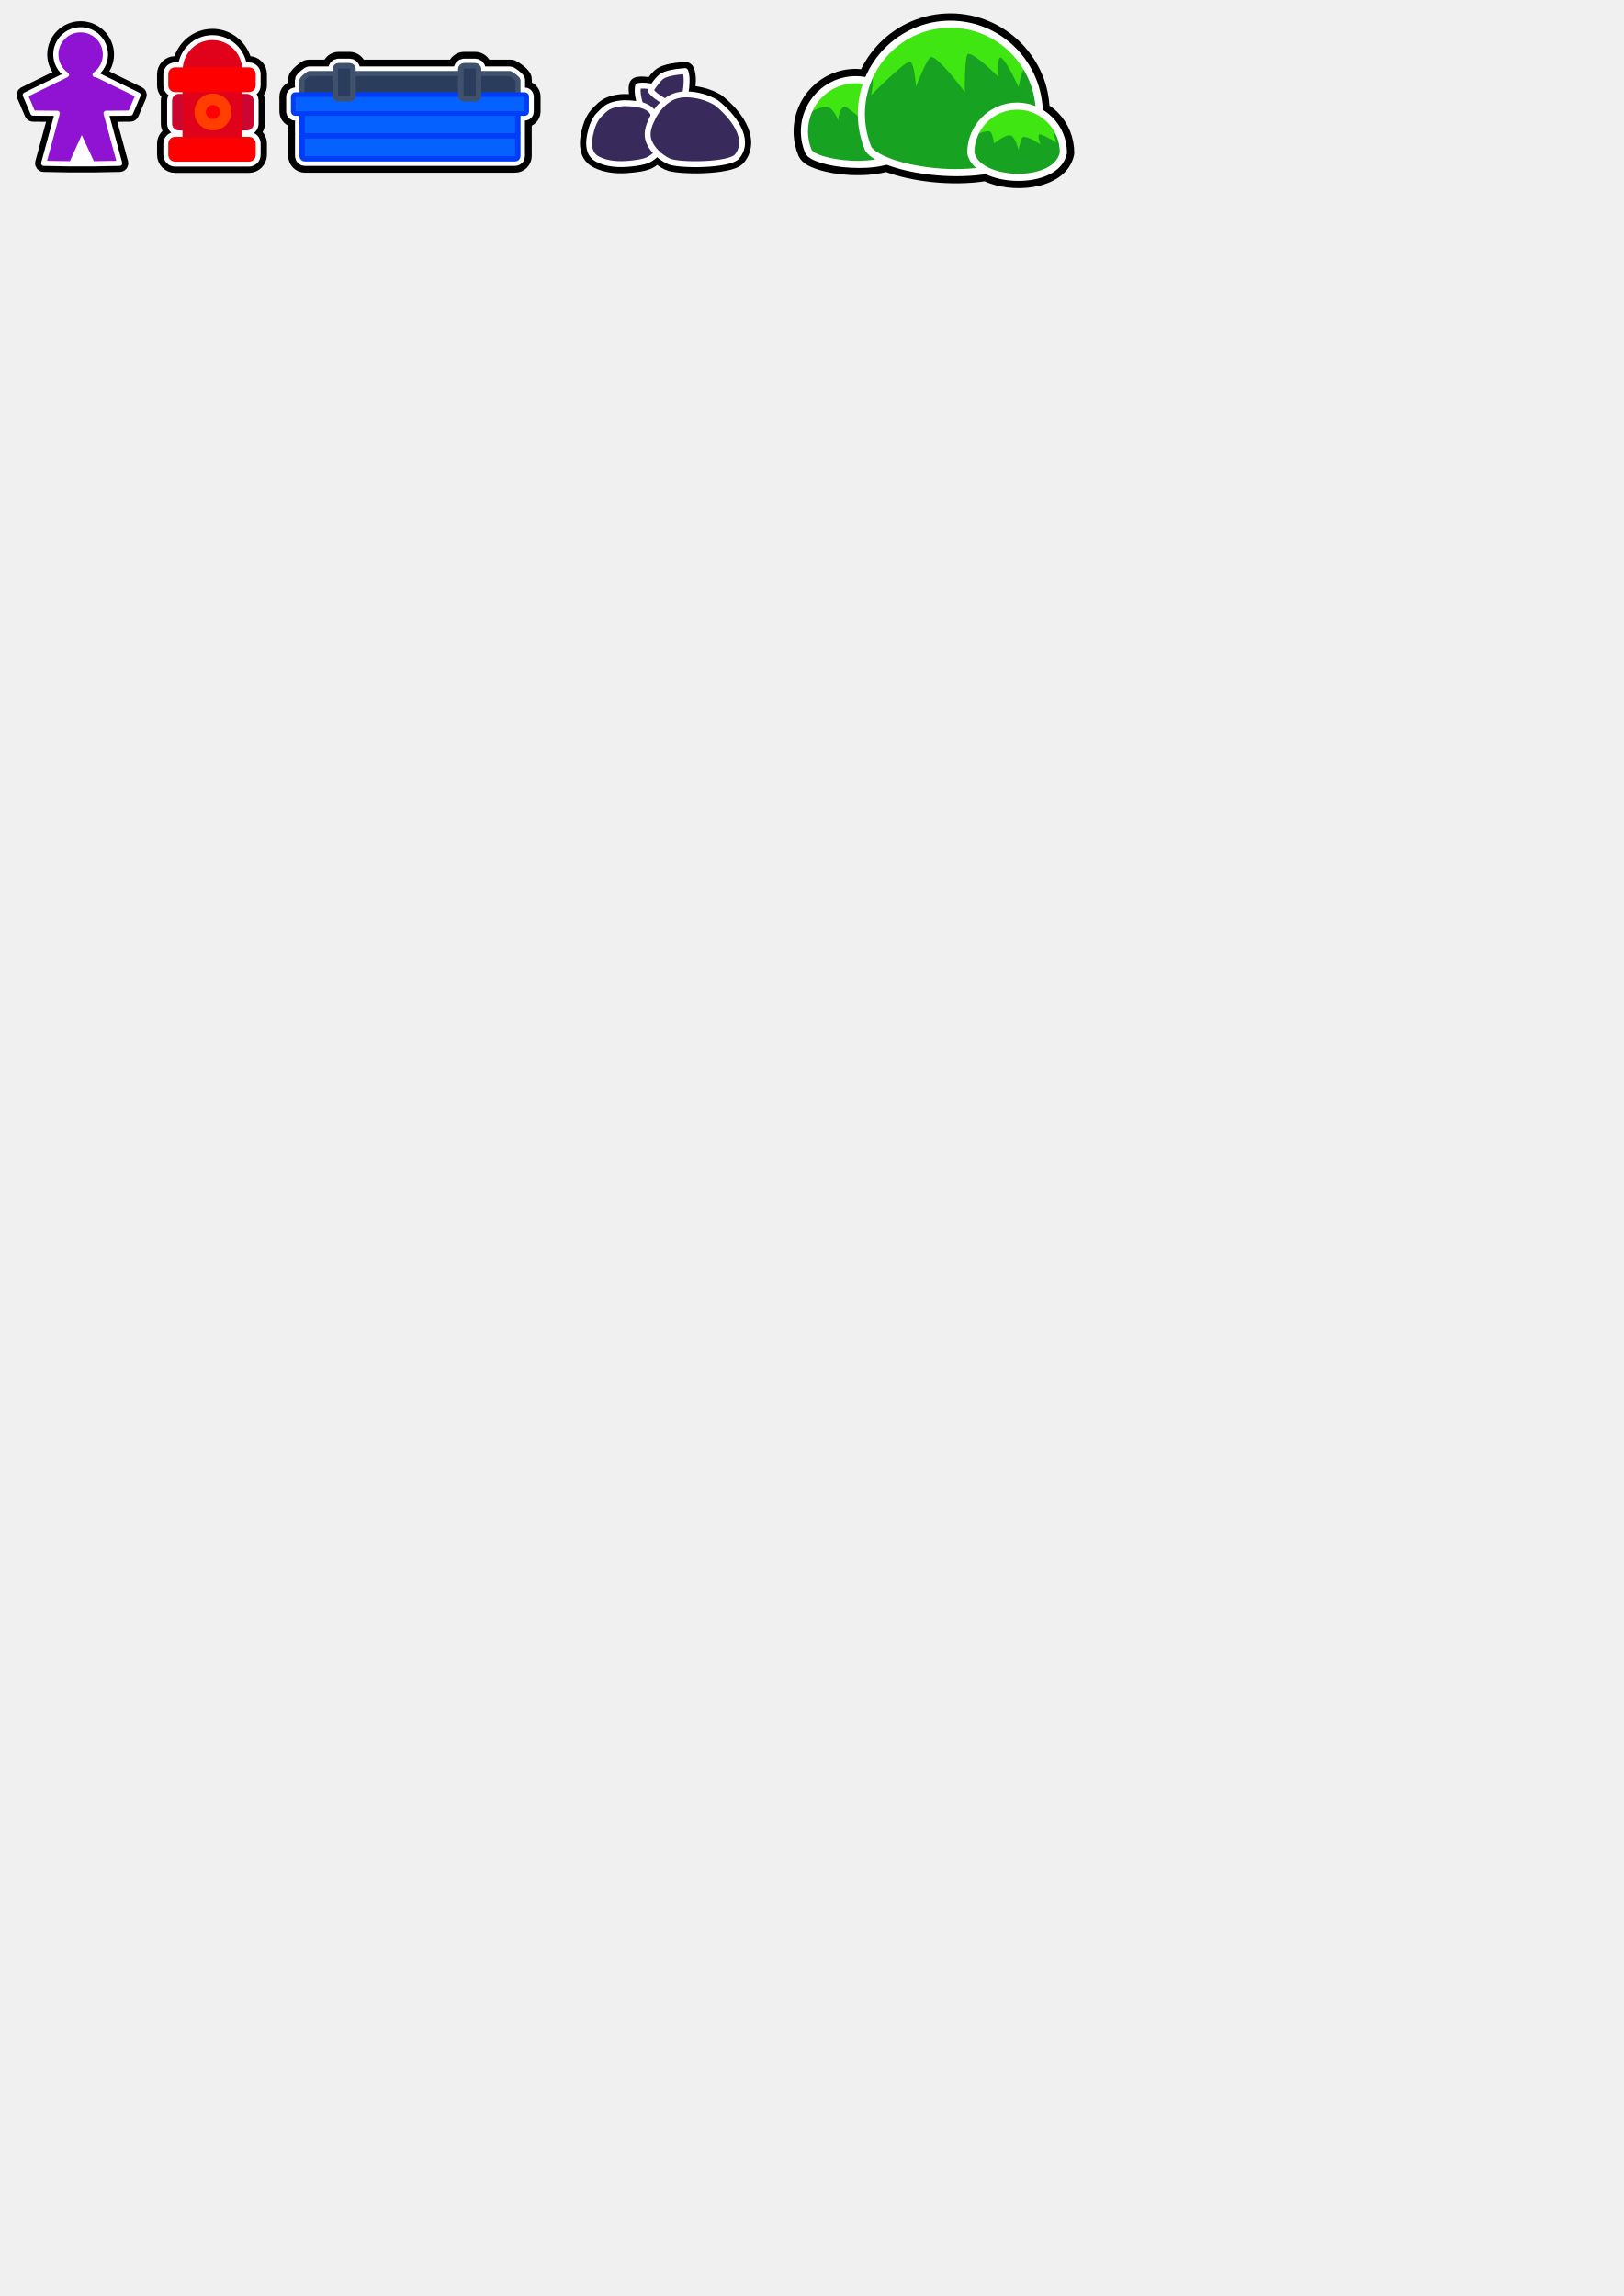
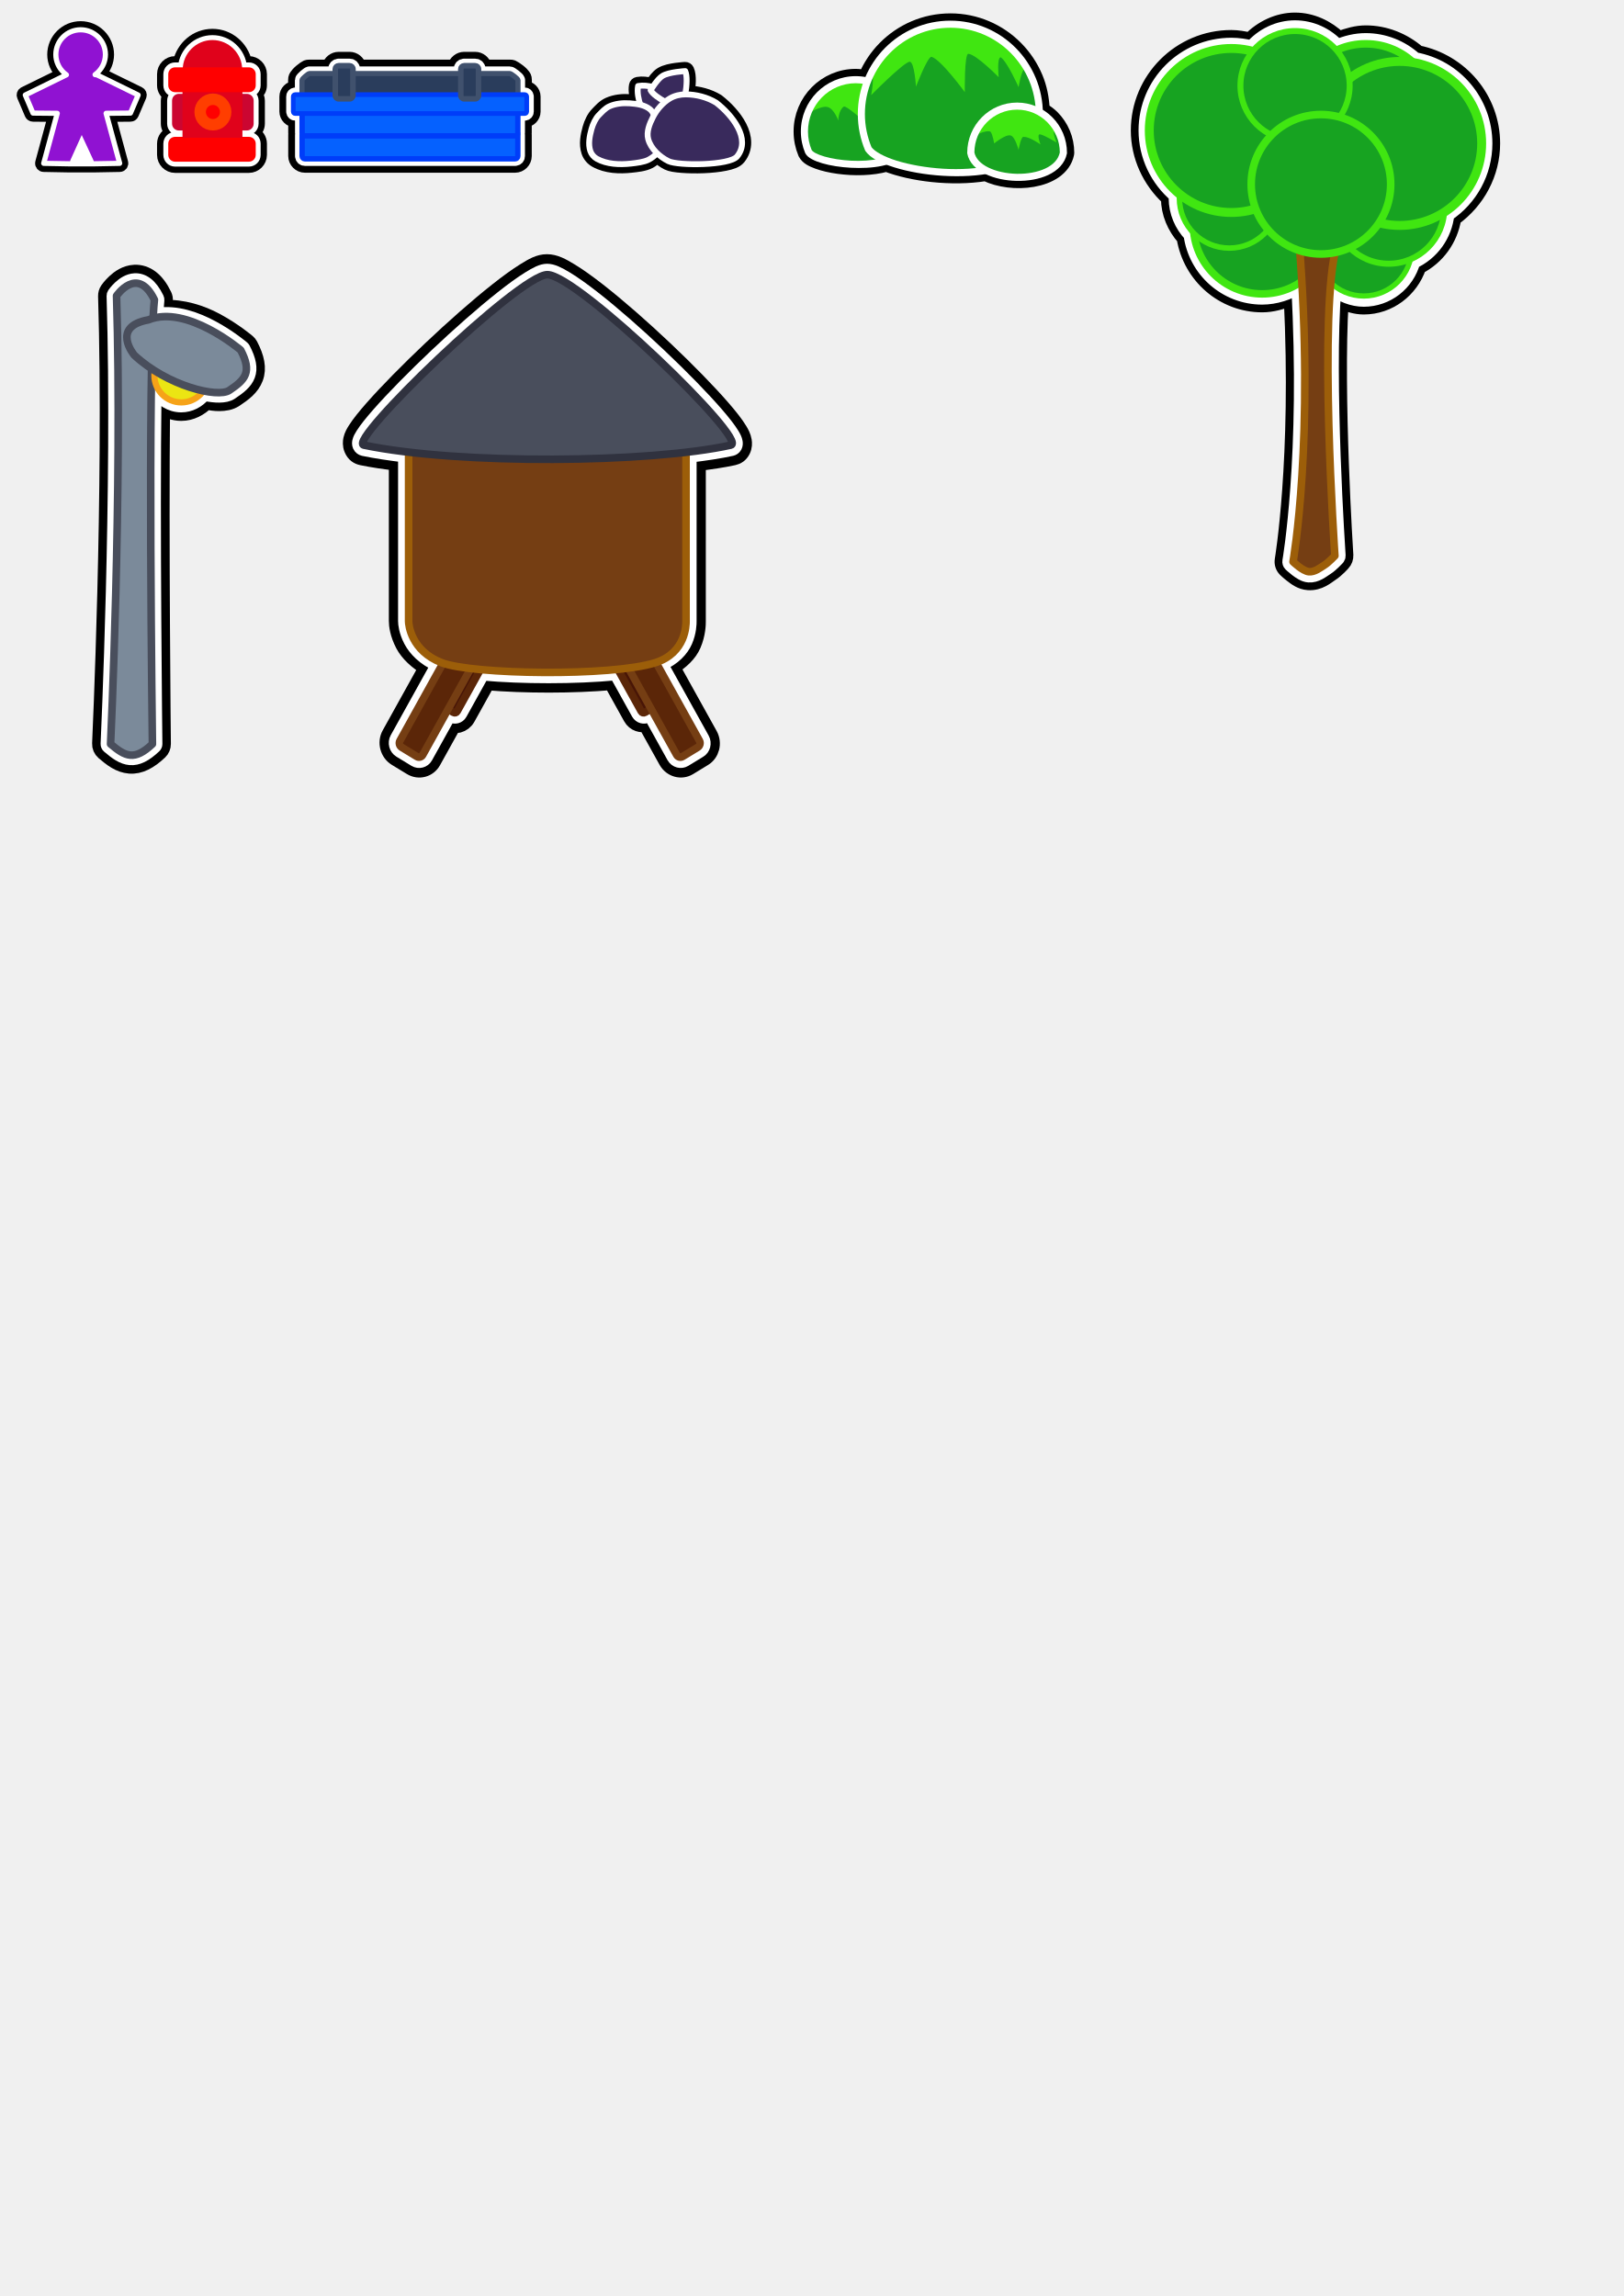
<svg xmlns="http://www.w3.org/2000/svg" width="210mm" height="297mm" viewBox="0 0 210 297" version="1.1" id="svg1">
  <defs id="defs1" />
  <g id="layer1">
    <g id="g21" transform="matrix(0.3706507,0,0,0.3706507,0.1976828,0.8452461)">
      <path id="path5" style="fill:#9012d2;stroke:#000000;stroke-width:4.2;stroke-linecap:round;stroke-linejoin:round;stroke-dasharray:none;stroke-opacity:1" d="m 27.606,7.207 c -5.267,8.48e-5 -9.557,4.29 -9.557,9.557 -1e-6,6.89e-4 -1e-6,0.001 0,0.002 0.007,2.623 1.137,5.063 3.006,6.846 l -13.166,6.457 c -0.43,0.211 -0.62,0.722 -0.432,1.162 l 2.686,6.309 c 0.141,0.329 0.462,0.543 0.82,0.547 l 7.311,0.07 -4.428,16.334 c -0.153,0.566 0.267,1.126 0.854,1.137 l 8.717,0.164 c 0.36,0.007 8.736,0.005 9.096,-0.002 l 8.734,-0.162 c 0.586,-0.012 1.005,-0.571 0.852,-1.137 L 37.664,38.156 44.988,38.086 c 0.358,-0.004 0.679,-0.218 0.82,-0.547 l 2.691,-6.307 c 0.188,-0.441 -0.002,-0.953 -0.434,-1.164 L 34.403,23.379 c 1.721,-1.763 2.75,-4.108 2.757,-6.614 v -5.17e-4 -5.17e-4 -5.16e-4 C 37.16,11.497 32.873,7.207 27.606,7.207 Z" />
      <path style="fill:#9012d2;stroke-linecap:round;stroke-linejoin:round" d="m 27.605,8.108 c -4.78,7.69e-5 -8.655,3.875 -8.655,8.655 0.007,2.818 1.386,5.456 3.695,7.071 l -14.359,7.043 2.686,6.308 8.478,0.081 -4.733,17.46 8.717,0.163 4.527,-9.962 4.535,9.962 8.733,-0.163 -4.742,-17.459 8.493,-0.081 2.691,-6.308 -14.466,-7.081 -0.557,-0.025 c 2.259,-1.62 3.603,-4.228 3.611,-7.008 2.09e-4,-4.78 -3.875,-8.655 -8.655,-8.655 z" id="path6" />
      <path style="fill:#ffffff;stroke-linecap:round;stroke-linejoin:round" d="m 27.605,7.207 c -5.267,8.48e-5 -9.557,4.289 -9.557,9.557 -1e-6,6.67e-4 -1e-6,0.001 0,0.002 0.007,2.623 1.138,5.063 3.006,6.846 L 7.889,30.068 c -0.43,0.211 -0.619,0.722 -0.432,1.162 l 2.686,6.309 c 0.141,0.329 0.463,0.543 0.82,0.547 l 7.311,0.07 -4.428,16.334 c -0.153,0.566 0.267,1.126 0.854,1.137 l 8.717,0.164 c 0.36,0.007 8.736,0.005 9.096,-0.002 l 8.734,-0.162 c 0.586,-0.012 1.004,-0.571 0.852,-1.137 l -4.434,-16.334 7.324,-0.07 c 0.358,-0.003 0.68,-0.218 0.82,-0.547 L 48.5,31.232 c 0.188,-0.442 -0.002,-0.953 -0.434,-1.164 L 34.402,23.379 c 1.721,-1.763 2.751,-4.107 2.758,-6.613 10e-7,-6.67e-4 10e-7,-0.001 0,-0.002 2.31e-4,-5.267 -4.287,-9.557 -9.555,-9.557 z m 0,1.803 c 4.292,7.04e-5 7.751,3.46 7.752,7.752 -0.008,2.491 -1.21,4.826 -3.234,6.277 -0.694,0.499 -0.369,1.593 0.484,1.633 l 0.369,0.018 13.529,6.621 -2.125,4.979 -7.902,0.076 c -0.59,0.006 -1.015,0.567 -0.861,1.137 l 4.439,16.344 -7.829,0.131 -4.241,-9.133 -4.127,9.133 L 15.889,53.846 20.318,37.502 c 0.154,-0.569 -0.271,-1.131 -0.861,-1.137 L 11.57,36.289 9.449,31.311 23.043,24.645 c 0.617,-0.302 0.682,-1.156 0.119,-1.549 -2.069,-1.447 -3.303,-3.807 -3.311,-6.332 v -0.002 c 8.87e-4,-4.292 3.462,-7.752 7.754,-7.752 z" id="path7" />
    </g>
    <g id="g22" transform="matrix(0.3256906,0,0,0.3256906,1.455601,1.846316)">
      <path id="path29" style="fill:#ffffff;stroke:#000000;stroke-width:5;stroke-linecap:round;stroke-linejoin:round;stroke-dasharray:none;stroke-opacity:1" d="m 79.898,8.287 c -6.531,0 -11.833,4.702 -13.213,10.842 h -1.637 c -2.545,-8.12e-4 -4.649,2.103 -4.65,4.648 v 4.465 c 7.21e-4,1.615 0.898,2.984 2.168,3.818 -0.385,0.675 -0.664,1.413 -0.664,2.237 a 1.95,1.95 0 0 0 0,0.002 v 9.159 c 3.69e-4,1.448 0.722,2.7 1.779,3.556 -1.877,0.599 -3.282,2.308 -3.283,4.369 v 4.465 c 0.001,2.545 2.105,4.649 4.65,4.648 h 29.336 a 1.95,1.95 0 0 0 0.002,0 c 2.544,-0.001 4.645,-2.105 4.646,-4.648 V 51.383 c -8.4e-4,-1.883 -1.159,-3.514 -2.789,-4.24 1.16,-0.85 1.97,-2.155 1.97,-3.686 v -9.159 a 1.95,1.95 0 0 0 0,-5.17e-4 1.95,1.95 0 0 0 0,-5.17e-4 1.95,1.95 0 0 0 0,-5.17e-4 c -4.29e-4,-0.96 -0.37,-1.807 -0.881,-2.553 1.014,-0.856 1.698,-2.088 1.699,-3.502 V 23.777 c -0.001,-2.544 -2.103,-4.647 -4.646,-4.648 a 1.95,1.95 0 0 0 -0.002,0 H 93.111 C 91.731,12.989 86.429,8.287 79.898,8.287 Z" />
      <path id="path28" style="fill:#ffffff;fill-opacity:1;stroke:#ffffff;stroke-width:3.9;stroke-linecap:round;stroke-linejoin:round;stroke-dasharray:none;stroke-opacity:1" d="m 79.898,10.237 c -6.17,0 -11.27,4.795 -11.767,10.842 h -3.082 a 2.7,2.7 0 0 0 -2.701,2.699 v 4.465 a 2.7,2.7 0 0 0 2.701,2.699 h 2.947 v 0.658 h -1.445 a 2.7,2.7 0 0 0 -2.7,2.699 v 9.158 a 2.7,2.7 0 0 0 2.7,2.7 h 1.445 v 2.527 h -2.947 a 2.7,2.7 0 0 0 -2.701,2.699 v 4.465 a 2.7,2.7 0 0 0 2.701,2.699 h 29.336 a 2.7,2.7 0 0 0 2.699,-2.699 V 51.383 a 2.7,2.7 0 0 0 -2.699,-2.699 h -2.584 v -2.527 h 1.764 a 2.7,2.7 0 0 0 2.7,-2.7 v -9.158 a 2.7,2.7 0 0 0 -2.7,-2.699 h -1.764 v -0.658 h 2.584 a 2.7,2.7 0 0 0 2.699,-2.699 V 23.777 A 2.7,2.7 0 0 0 94.385,21.078 H 91.666 C 91.169,15.031 86.068,10.237 79.898,10.237 Z" />
      <path id="path22" style="fill:#e0021b;stroke-linecap:round;stroke-linejoin:round" d="m 79.898,10.237 c -6.496,0 -11.811,5.314 -11.811,11.81 0,6.496 5.315,11.811 11.811,11.811 6.496,0 11.811,-5.315 11.811,-11.811 0,-6.496 -5.315,-11.81 -11.811,-11.81 z" />
      <path style="fill:#cb0631;stroke-linecap:round;stroke-linejoin:round" d="m 66.551,31.6 a 2.7,2.7 0 0 0 -2.699,2.699 v 9.158 a 2.7,2.7 0 0 0 2.699,2.699 h 2.416 a 2.7,2.7 0 0 0 2.699,-2.699 v -9.158 a 2.7,2.7 0 0 0 -2.699,-2.699 z" id="path23" />
      <path style="fill:#cb0631;stroke-linecap:round;stroke-linejoin:round" d="m 91.148,31.6 a 2.7,2.7 0 0 0 -2.699,2.699 v 9.158 a 2.7,2.7 0 0 0 2.699,2.699 h 2.416 a 2.7,2.7 0 0 0 2.699,-2.699 v -9.158 a 2.7,2.7 0 0 0 -2.699,-2.699 z" id="path24" />
      <path id="path25" style="fill:#ff0000;stroke-linecap:round;stroke-linejoin:round" d="m 65.049,48.684 a 2.7,2.7 0 0 0 -2.701,2.699 v 4.465 a 2.7,2.7 0 0 0 2.701,2.699 h 29.336 a 2.7,2.7 0 0 0 2.699,-2.699 V 51.383 a 2.7,2.7 0 0 0 -2.699,-2.699 z" />
      <path id="path26" style="fill:#e0021b;stroke-linecap:square" d="M 67.996,30.785 V 49.021 H 91.801 V 30.785 Z" />
      <path id="path27" style="fill:#ff0000;stroke-linecap:round;stroke-linejoin:round" d="m 65.049,21.078 a 2.7,2.7 0 0 0 -2.701,2.699 v 4.465 a 2.7,2.7 0 0 0 2.701,2.699 h 29.336 a 2.7,2.7 0 0 0 2.699,-2.699 V 23.777 a 2.7,2.7 0 0 0 -2.699,-2.699 z" />
      <circle style="fill:#ff0000;fill-opacity:1;stroke:#ff3e00;stroke-width:4.553;stroke-linecap:round;stroke-linejoin:round;stroke-dasharray:none;stroke-opacity:1" id="circle27" cx="80.081" cy="38.81" r="5.07" />
    </g>
    <g id="g12" transform="matrix(0.3256906,0,0,0.3256906,-0.3247072,0.8968177)">
      <path id="path13" style="fill:#2a3d5c;stroke:#000000;stroke-width:5.4;stroke-linecap:round;stroke-linejoin:round;stroke-dasharray:none;stroke-opacity:1" d="m 135.481,20.533 c -1.882,0 -3.45,1.346 -3.943,3.094 h -7.664 c -1.196,0 -1.3,0.278 -1.563,0.416 -0.263,0.138 -0.464,0.27 -0.672,0.412 -0.415,0.284 -0.827,0.608 -1.238,0.961 -0.411,0.353 -0.805,0.718 -1.178,1.135 -0.186,0.208 -0.367,0.423 -0.566,0.734 -0.199,0.312 -0.553,0.638 -0.553,1.787 v 2.969 c -1.88,0.074 -3.459,1.665 -3.459,3.558 v 5.967 c 0,1.911 1.605,3.525 3.508,3.57 v 4.971 c 0,0.132 0.037,0.2 0.049,0.318 -0.012,0.119 -0.049,0.188 -0.049,0.32 v 8.488 c 0,2.117 1.792,3.912 3.91,3.912 h 83.486 c 2.117,0 3.91,-1.794 3.91,-3.912 v -8.488 c 0,-0.133 -0.037,-0.201 -0.049,-0.32 0.012,-0.119 0.049,-0.186 0.049,-0.318 V 45.137 c 1.903,-0.046 3.508,-1.659 3.508,-3.57 v -5.967 c 0,-1.894 -1.579,-3.485 -3.459,-3.558 v -2.969 c 0,-1.265 -0.418,-1.584 -0.639,-1.897 -0.221,-0.312 -0.417,-0.522 -0.619,-0.727 -0.405,-0.41 -0.833,-0.771 -1.277,-1.117 -0.444,-0.347 -0.887,-0.663 -1.319,-0.935 -0.216,-0.136 -0.424,-0.262 -0.682,-0.389 -0.258,-0.127 -0.312,-0.381 -1.508,-0.381 h -9.851 c -0.494,-1.747 -2.06,-3.094 -3.942,-3.094 h -4.338 c -1.882,0 -3.45,1.346 -3.943,3.094 H 143.76 c -0.494,-1.748 -2.062,-3.094 -3.943,-3.094 z" />
      <path id="rect4" style="display:inline;fill:#2a3d5c;stroke:#ffffff;stroke-width:5.639;stroke-linecap:round;stroke-linejoin:round;stroke-dasharray:none;stroke-opacity:1" d="m 135.48,23.352 c -0.745,0 -1.345,0.6 -1.345,1.345 v 1.75 h -10.261 c -0.427,0 -2.951,2.077 -2.951,2.626 v 5.759 h -2.691 c -0.425,0 -0.767,0.342 -0.767,0.767 v 5.967 c 0,0.425 0.342,0.767 0.767,0.767 h 2.74 v 7.774 c 0,0.112 0.022,0.218 0.053,0.32 -0.031,0.102 -0.053,0.207 -0.053,0.319 v 8.489 c 0,0.604 0.487,1.091 1.091,1.091 h 83.486 c 0.604,0 1.091,-0.487 1.091,-1.091 V 50.746 c 0,-0.112 -0.022,-0.218 -0.053,-0.319 0.031,-0.102 0.053,-0.208 0.053,-0.32 v -7.774 h 2.74 c 0.425,0 0.767,-0.342 0.767,-0.767 v -5.967 c 0,-0.425 -0.342,-0.767 -0.767,-0.767 h -2.691 v -5.759 c 0,-0.549 -2.796,-2.626 -3.224,-2.626 h -12.449 v -1.75 c 0,-0.745 -0.6,-1.345 -1.345,-1.345 h -4.338 c -0.745,0 -1.345,0.6 -1.345,1.345 v 1.75 h -42.827 v -1.75 c 0,-0.745 -0.6,-1.345 -1.345,-1.345 z" />
      <path id="path8" style="fill:#2a3d5c;stroke:#40516d;stroke-width:2.039;stroke-linecap:round;stroke-linejoin:round" d="m 123.874,26.447 h 79.591 c 0.427,0 3.224,2.077 3.224,2.626 v 6.077 c 0,0.549 -0.344,0.991 -0.771,0.991 h -84.225 c -0.427,0 -0.771,-0.442 -0.771,-0.991 v -6.077 c 0,-0.549 2.524,-2.626 2.951,-2.626 z" />
      <rect style="fill:#0561ff;fill-opacity:1;stroke:#003df9;stroke-width:2.138;stroke-linecap:round;stroke-linejoin:round;stroke-opacity:1" id="rect8" width="85.668" height="10.671" x="120.972" y="49.655" ry="1.091" />
      <rect style="fill:#0561ff;fill-opacity:1;stroke:#003df9;stroke-width:2.138;stroke-linecap:round;stroke-linejoin:round;stroke-opacity:1" id="rect9" width="85.668" height="10.671" x="120.972" y="40.527" ry="1.091" />
      <rect style="fill:#0561ff;fill-opacity:1;stroke:#003df9;stroke-width:1.864;stroke-linecap:round;stroke-linejoin:round;stroke-opacity:1" id="rect10" width="92.683" height="7.501" x="117.464" y="34.832" ry="0.767" />
      <rect style="fill:#2a3d5c;fill-opacity:1;stroke:#40516d;stroke-width:2.196;stroke-linecap:round;stroke-linejoin:round;stroke-dasharray:none;stroke-opacity:1" id="rect11" width="7.027" height="13.151" x="134.135" y="23.352" ry="1.344" />
      <rect style="fill:#2a3d5c;fill-opacity:1;stroke:#40516d;stroke-width:2.196;stroke-linecap:round;stroke-linejoin:round;stroke-dasharray:none;stroke-opacity:1" id="rect12" width="7.027" height="13.151" x="183.989" y="23.352" ry="1.344" />
    </g>
    <g id="g23" transform="matrix(0.8471353,0,0,0.8471353,12.44814,3.254348)">
      <path id="path30" style="fill:#392a5c;stroke:#000000;stroke-width:1.9;stroke-linecap:round;stroke-linejoin:round;stroke-dasharray:none;stroke-opacity:1" d="m 89.898,6.567 c 0,0 -0.632,0.029 -1.394,0.138 C 87.742,6.814 86.859,6.977 86.227,7.357 85.608,7.73 85.133,8.437 84.762,8.982 84.076,8.828 83.367,8.722 82.645,8.85 a 0.45,0.45 0 0 0 -0.363,0.359 c -0.159,0.833 0.071,1.653 0.275,2.426 -0.364,-0.056 -0.734,-0.125 -1.078,-0.149 -1.092,-0.077 -2.267,0.025 -3.313,0.492 -0.784,0.35 -1.338,1.025 -1.773,1.461 -0.56,0.56 -0.985,1.466 -1.211,2.293 -0.304,1.108 -0.585,2.412 -0.174,3.635 0.206,0.613 0.655,1.127 1.211,1.434 1.66,0.916 3.675,0.98 5.461,0.783 0.775,-0.085 2.021,-0.191 2.865,-0.646 0.418,-0.226 0.753,-0.53 1.08,-0.844 0.485,0.418 0.998,0.812 1.545,1.082 0.509,0.251 1.267,0.354 2.25,0.431 0.983,0.078 2.154,0.099 3.319,0.051 1.165,-0.048 2.321,-0.163 3.281,-0.361 0.96,-0.198 1.731,-0.421 2.176,-0.97 1.209,-1.493 0.988,-3.321 0.176,-4.891 -0.812,-1.57 -2.187,-2.978 -3.438,-3.948 a 0.45,0.45 0 0 0 -0.043,-0.029 c -1.334,-0.813 -2.915,-1.209 -4.469,-1.285 0.079,-0.538 0.157,-1.091 0.164,-1.608 0.009,-0.67 -0.035,-1.266 -0.257,-1.742 A 0.45,0.45 0 0 0 89.898,6.567 Z" />
      <path style="fill:#392a5c;fill-opacity:1;stroke:#ffffff;stroke-width:0.9;stroke-linecap:round;stroke-linejoin:round;stroke-dasharray:none;stroke-opacity:1" d="m 82.723,9.293 c 3.098,-0.547 6.468,2.551 6.468,2.551 -1.64,2.46 -5.466,1.913 -5.466,1.913 0,0 -1.367,-2.551 -1.002,-4.464 z" id="path18" />
      <path style="display:inline;fill:#392a5c;fill-opacity:1;stroke:#ffffff;stroke-width:0.9;stroke-linecap:round;stroke-linejoin:round;stroke-dasharray:none;stroke-opacity:1" d="m 84.545,12.846 c -0.833,-0.682 -2.024,-0.836 -3.098,-0.911 -1.041,-0.073 -2.145,0.03 -3.098,0.456 -0.65,0.29 -1.184,0.911 -1.64,1.367 -0.456,0.456 -0.885,1.336 -1.093,2.095 -0.297,1.085 -0.541,2.304 -0.182,3.371 0.165,0.49 0.549,0.935 1.002,1.184 1.531,0.844 3.455,0.92 5.193,0.729 0.774,-0.085 2.017,-0.225 2.702,-0.594 0.861,-0.464 1.491,-1.048 1.853,-1.956 0.504,-1.261 -0.286,-2.725 -0.729,-4.009 -0.213,-0.616 -0.407,-1.318 -0.911,-1.731 z" id="path19" />
      <path style="fill:#392a5c;fill-opacity:1;stroke:#ffffff;stroke-width:0.9;stroke-linecap:round;stroke-linejoin:round;stroke-dasharray:none;stroke-opacity:1" d="m 86.458,7.744 c 1.01,-0.608 3.462,-0.729 3.462,-0.729 0.638,1.367 -0.273,6.013 -0.911,5.74 -0.638,-0.273 -3.735,-1.64 -4.373,-2.824 0,0 1.009,-1.697 1.822,-2.187 z" id="path20" />
      <path style="display:inline;fill:#392a5c;fill-opacity:1;stroke:#ffffff;stroke-width:0.9;stroke-linecap:round;stroke-linejoin:round;stroke-dasharray:none;stroke-opacity:1" d="m 87.369,20.772 c -1.369,-0.675 -2.698,-1.898 -3.098,-3.371 -0.301,-1.109 0.204,-2.348 0.729,-3.371 0.579,-1.129 1.466,-2.167 2.551,-2.824 0.724,-0.439 1.613,-0.644 2.46,-0.638 1.606,0.011 3.275,0.439 4.646,1.275 2.418,1.874 5.356,5.524 3.189,8.199 -1.149,1.419 -9.026,1.444 -10.477,0.729 z" id="path21" />
    </g>
    <g id="g34">
      <path id="path35" style="display:inline;fill:#17a321;stroke:#000000;stroke-width:1.882;stroke-linecap:round;stroke-linejoin:round;stroke-dasharray:none;stroke-opacity:1" d="m 122.914,2.672 c -1.652,10e-8 -3.228,0.337 -4.66,0.949 -1.433,0.612 -2.722,1.497 -3.804,2.59 -1.067,1.078 -1.925,2.364 -2.53,3.785 -0.408,-0.074 -0.817,-0.147 -1.246,-0.147 -0.979,0 -1.912,0.2 -2.762,0.563 -0.849,0.363 -1.615,0.887 -2.256,1.535 -0.641,0.648 -1.161,1.419 -1.519,2.276 -0.359,0.857 -0.557,1.798 -0.557,2.785 0,0.986 0.198,1.929 0.557,2.785 a 0.459,0.459 0 0 0 0.018,0.035 c 0.286,0.543 0.87,0.83 1.615,1.103 0.745,0.273 1.676,0.487 2.699,0.625 1.997,0.27 4.315,0.241 6.179,-0.285 3.201,1.248 8.386,1.926 12.825,1.216 1.732,0.84 4.043,1.115 6.099,0.756 1.056,-0.185 2.041,-0.533 2.832,-1.084 0.791,-0.551 1.388,-1.322 1.584,-2.291 a 0.459,0.459 0 0 0 0.01,-0.092 c 0,-0.897 -0.18,-1.754 -0.506,-2.533 -0.326,-0.779 -0.8,-1.479 -1.383,-2.068 -0.379,-0.382 -0.822,-0.694 -1.285,-0.973 -0.066,-1.46 -0.344,-2.871 -0.881,-4.153 -0.605,-1.445 -1.482,-2.746 -2.565,-3.84 -1.083,-1.093 -2.372,-1.978 -3.804,-2.59 -1.433,-0.612 -3.008,-0.949 -4.66,-0.949 z" />
      <g id="path32" style="display:inline">
        <path style="fill:#17a321;stroke-linecap:round;stroke-linejoin:round" d="m 117.31,17.007 c 0,0.925 -0.186,1.806 -0.521,2.608 -2.467,2.722 -11.371,1.627 -12.228,2e-6 -0.336,-0.802 -0.521,-1.683 -0.521,-2.608 0,-0.925 0.186,-1.806 0.521,-2.608 0.336,-0.802 0.822,-1.523 1.422,-2.13 0.6,-0.606 1.315,-1.097 2.109,-1.436 0.794,-0.339 1.667,-0.526 2.583,-0.526 0.916,0 1.789,0.187 2.583,0.526 0.794,0.339 1.509,0.83 2.109,1.436 0.6,0.606 1.086,1.328 1.422,2.13 0.336,0.802 0.521,1.683 0.521,2.608 z" id="path45" />
        <path id="path44" style="fill:#40e611;fill-opacity:1;stroke-linecap:round;stroke-linejoin:round" d="m 110.674,10.307 c -0.916,0 -1.789,0.188 -2.583,0.527 -0.794,0.339 -1.509,0.829 -2.109,1.436 -0.6,0.606 -1.086,1.328 -1.422,2.13 -0.045,0.108 -0.087,0.218 -0.127,0.329 0,0 1.796,-1.135 2.633,-0.877 0.837,0.258 1.353,1.739 1.353,1.739 0,0 -1.3e-4,-1.289 0.709,-1.804 0.266,-0.193 2.448,1.739 2.448,1.739 l 0.387,-1.095 3.414,1.804 0.644,-1.546 1.014,0.413 c -0.07,-0.24 -0.152,-0.475 -0.248,-0.702 -0.336,-0.802 -0.822,-1.523 -1.422,-2.13 -0.6,-0.606 -1.315,-1.097 -2.109,-1.436 -0.794,-0.339 -1.667,-0.527 -2.583,-0.527 z" />
        <path style="fill:#ffffff;stroke-linecap:round;stroke-linejoin:round" d="m 110.674,9.85 c -0.979,0 -1.912,0.2 -2.762,0.562 -0.849,0.363 -1.614,0.888 -2.256,1.535 -0.641,0.648 -1.161,1.419 -1.52,2.275 -0.359,0.856 -0.557,1.799 -0.557,2.785 0,0.986 0.198,1.929 0.557,2.785 a 0.459,0.459 0 0 0 0.018,0.035 c 0.178,0.339 0.485,0.564 0.857,0.768 0.373,0.204 0.826,0.378 1.346,0.529 1.039,0.302 2.337,0.508 3.689,0.578 2.705,0.14 5.644,-0.194 7.082,-1.781 a 0.459,0.459 0 0 0 0.082,-0.129 c 0.359,-0.856 0.557,-1.799 0.557,-2.785 0,-0.986 -0.198,-1.929 -0.557,-2.785 -0.359,-0.856 -0.878,-1.628 -1.52,-2.275 -0.641,-0.648 -1.405,-1.172 -2.254,-1.535 -0.849,-0.363 -1.785,-0.562 -2.764,-0.562 z m 0,0.916 c 0.854,0 1.664,0.175 2.402,0.49 0.738,0.315 1.405,0.771 1.965,1.336 0.559,0.565 1.011,1.238 1.324,1.984 0.313,0.747 0.486,1.568 0.486,2.432 0,0.828 -0.178,1.607 -0.467,2.328 -1.058,1.105 -3.745,1.583 -6.291,1.451 -1.289,-0.067 -2.532,-0.267 -3.48,-0.543 -0.474,-0.138 -0.874,-0.296 -1.162,-0.453 -0.281,-0.153 -0.432,-0.31 -0.473,-0.381 -0.306,-0.74 -0.48,-1.548 -0.48,-2.402 0,-0.864 0.174,-1.685 0.486,-2.432 0.313,-0.747 0.765,-1.42 1.324,-1.984 0.559,-0.565 1.225,-1.021 1.963,-1.336 0.738,-0.315 1.549,-0.49 2.402,-0.49 z" id="path46" />
      </g>
      <g id="path33" style="display:inline">
        <path style="fill:#17a321;stroke-linecap:round;stroke-linejoin:round" d="m 134.425,14.752 c 0,1.605 -0.322,3.133 -0.905,4.524 -4.588,5.1 -19.2,2.91 -21.212,0 -0.582,-1.39 -0.905,-2.919 -0.905,-4.524 0,-1.605 0.322,-3.133 0.905,-4.524 0.582,-1.39 1.425,-2.643 2.467,-3.694 1.042,-1.052 2.282,-1.903 3.659,-2.491 1.377,-0.588 2.891,-0.913 4.48,-0.913 1.589,-10e-8 3.103,0.325 4.48,0.913 1.377,0.588 2.617,1.439 3.659,2.491 1.042,1.052 1.884,2.304 2.467,3.694 0.582,1.39 0.905,2.919 0.905,4.524 z" id="path47" />
        <path id="path42" style="display:inline;fill:#40e611;fill-opacity:1;stroke-linecap:round;stroke-linejoin:round" d="m 122.914,3.13 c -1.589,1e-7 -3.104,0.325 -4.481,0.913 -1.377,0.588 -2.617,1.439 -3.659,2.491 -0.844,0.852 -1.554,1.837 -2.104,2.919 0.515,0.258 0,2.852 0,2.852 0,0 4.381,-4.445 5.025,-4.316 0.58,0.129 0.773,3.221 0.773,3.221 0,0 1.481,-3.865 1.997,-3.865 1.224,0.322 4.317,4.574 4.317,4.574 0,0 -0.065,-4.96 0.451,-4.96 1.031,0.064 3.93,3.028 3.93,3.028 0,0 -0.258,-2.512 0.257,-2.577 0.837,0.515 2.319,3.865 2.319,3.865 0,0 0.387,-2.448 0.838,-2.319 l 0.495,0.33 C 132.534,8.268 131.853,7.341 131.054,6.534 130.012,5.482 128.772,4.631 127.395,4.043 126.018,3.455 124.504,3.13 122.914,3.13 Z" />
        <path style="fill:#ffffff;stroke-linecap:round;stroke-linejoin:round" d="m 122.914,2.672 c -1.652,10e-8 -3.228,0.337 -4.66,0.949 -1.433,0.612 -2.722,1.497 -3.805,2.59 -1.083,1.093 -1.959,2.394 -2.564,3.84 -0.605,1.445 -0.939,3.035 -0.939,4.701 0,1.666 0.334,3.256 0.939,4.701 a 0.459,0.459 0 0 0 0.047,0.084 c 0.635,0.919 1.99,1.573 3.758,2.121 1.768,0.548 3.957,0.941 6.23,1.08 4.547,0.278 9.463,-0.402 11.941,-3.156 a 0.459,0.459 0 0 0 0.082,-0.129 c 0.605,-1.445 0.939,-3.035 0.939,-4.701 0,-1.666 -0.334,-3.256 -0.939,-4.701 -0.605,-1.445 -1.482,-2.747 -2.564,-3.84 -1.083,-1.093 -2.372,-1.978 -3.805,-2.59 -1.433,-0.612 -3.008,-0.949 -4.66,-0.949 z m 0,0.916 c 1.527,-1e-7 2.979,0.313 4.301,0.877 1.322,0.564 2.513,1.382 3.514,2.393 1,1.01 1.81,2.213 2.369,3.549 0.559,1.336 0.869,2.802 0.869,4.346 0,1.513 -0.312,2.949 -0.852,4.264 -2.134,2.302 -6.765,3.074 -11.139,2.807 -2.204,-0.135 -4.335,-0.518 -6.016,-1.039 -1.657,-0.514 -2.853,-1.209 -3.242,-1.742 -0.545,-1.321 -0.857,-2.767 -0.857,-4.289 0,-1.543 0.31,-3.01 0.869,-4.346 0.559,-1.336 1.371,-2.539 2.371,-3.549 1,-1.01 2.19,-1.828 3.512,-2.393 1.322,-0.564 2.774,-0.877 4.301,-0.877 z" id="path48" />
      </g>
      <g id="path34">
        <path style="fill:#17a321;stroke-linecap:round;stroke-linejoin:round" d="m 137.54,19.777 c -0.902,4.443 -11.213,3.992 -11.986,0 0,-0.835 0.168,-1.631 0.471,-2.355 0.303,-0.724 0.742,-1.376 1.284,-1.923 0.542,-0.548 1.188,-0.991 1.905,-1.297 0.717,-0.306 1.505,-0.476 2.333,-0.476 0.827,0 1.616,0.169 2.333,0.476 0.717,0.306 1.363,0.749 1.905,1.297 0.542,0.548 0.981,1.199 1.284,1.923 0.303,0.724 0.471,1.52 0.471,2.355 z" id="path49" />
        <path id="path40" style="display:inline;fill:#40e611;fill-opacity:1;stroke-linecap:round;stroke-linejoin:round" d="m 131.546,13.726 c -0.827,0 -1.616,0.17 -2.333,0.476 -0.717,0.306 -1.363,0.749 -1.905,1.297 -0.042,0.043 -0.083,0.087 -0.124,0.131 0.007,0.014 0.045,0.089 0.045,0.089 l -0.773,1.611 c 0,0 1.417,-0.58 1.675,-0.258 0.258,0.322 0.451,1.482 0.451,1.482 0,0 1.482,-1.224 2.126,-1.03 0.58,0.129 1.03,1.868 1.03,1.868 0,0 0.322,-1.933 0.708,-1.675 0.644,-0.064 2.126,0.966 2.126,0.966 0,0 -0.58,-1.482 0,-1.288 0.451,0.064 2.061,1.03 2.061,1.03 0,0 -0.434,-1.148 -0.359,-1.423 0.171,0.171 0.551,1.006 0.551,1.006 -0.34,-1.166 -0.136,-1.51 -1.042,-2.509 -0.518,-0.571 -1.188,-0.99 -1.905,-1.297 -0.717,-0.306 -1.505,-0.476 -2.333,-0.476 z" />
        <path style="fill:#ffffff;stroke-linecap:round;stroke-linejoin:round" d="m 131.547,13.268 c -0.89,0 -1.741,0.182 -2.514,0.512 -0.772,0.33 -1.467,0.808 -2.051,1.396 -0.583,0.589 -1.055,1.289 -1.381,2.068 -0.326,0.779 -0.506,1.636 -0.506,2.533 a 0.459,0.459 0 0 0 0.008,0.088 c 0.229,1.183 1.152,2.06 2.32,2.633 1.169,0.573 2.613,0.871 4.064,0.9 1.451,0.029 2.91,-0.211 4.102,-0.771 1.192,-0.561 2.139,-1.479 2.398,-2.758 a 0.459,0.459 0 0 0 0.01,-0.092 c 0,-0.897 -0.18,-1.754 -0.506,-2.533 -0.326,-0.779 -0.8,-1.479 -1.383,-2.068 -0.583,-0.589 -1.278,-1.067 -2.051,-1.396 -0.772,-0.33 -1.622,-0.512 -2.512,-0.512 z m 0,0.916 c 0.765,0 1.491,0.157 2.152,0.439 0.661,0.283 1.259,0.691 1.76,1.197 0.501,0.506 0.907,1.11 1.188,1.779 0.273,0.653 0.417,1.371 0.424,2.125 -0.203,0.92 -0.868,1.6 -1.871,2.072 -1.019,0.479 -2.356,0.713 -3.691,0.686 -1.336,-0.027 -2.669,-0.313 -3.68,-0.809 -0.995,-0.488 -1.636,-1.153 -1.807,-1.949 0.007,-0.754 0.152,-1.472 0.426,-2.125 0.28,-0.669 0.686,-1.273 1.188,-1.779 0.501,-0.506 1.098,-0.915 1.76,-1.197 0.661,-0.283 1.387,-0.439 2.152,-0.439 z" id="path50" />
      </g>
    </g>
+     <g id="g9" transform="translate(8.116978,-11.08032)">
+       <path id="path37" style="fill:#17a321;stroke:#000000;stroke-width:2;stroke-linecap:round;stroke-linejoin:round;stroke-dasharray:none;stroke-opacity:1" d="m 159.373,13.707 c -2.243,0.005 -4.276,1.024 -5.832,2.576 -0.786,-0.169 -1.583,-0.32 -2.41,-0.32 -6.609,1.36e-4 -11.994,5.387 -11.994,11.996 a 1.05,1.05 0 0 0 0,0.002 c 0.007,3.346 1.462,6.479 3.896,8.73 -2.3e-4,0.014 -2.1e-4,0.029 0,0.043 2e-5,0.001 -2e-5,0.003 0,0.004 0.01,1.908 0.777,3.695 2.026,5.106 0.811,4.926 5.022,8.632 10.06,8.64 0.003,9e-6 0.007,9e-6 0.01,0 1.339,-0.005 2.593,-0.378 3.787,-0.888 1.024,20.982 -1.166,33.91 -1.166,33.91 l 0.002,-0.004 c -0.081,0.45 0.067,0.914 0.393,1.235 a 1.05,1.05 0 0 0 0.002,0.002 c 0,0 0.369,0.363 0.861,0.736 0.457,0.347 1.105,0.875 2.07,0.945 1.441,0.105 2.416,-0.797 2.916,-1.119 0.818,-0.527 1.537,-1.366 1.545,-1.375 0.265,-0.281 0.402,-0.661 0.375,-1.046 l 0.002,0.002 c 0,0 -1.345,-20.756 -0.604,-32.867 0.916,0.429 1.888,0.742 2.949,0.746 0.003,8e-6 0.007,8e-6 0.01,0 3.263,-0.009 6.055,-2.155 7.088,-5.191 2.425,-1.25 4.088,-3.561 4.512,-6.254 3.115,-2.243 5.029,-5.813 5.029,-9.682 -0.002,-5.707 -4.068,-10.557 -9.623,-11.689 -1.88,-1.622 -4.254,-2.581 -6.754,-2.582 -1.215,6.9e-4 -2.357,0.349 -3.463,0.756 -1.544,-1.456 -3.517,-2.409 -5.682,-2.41 -0.001,-3e-6 -0.002,-1e-6 -0.004,0 a 1.05,1.05 0 0 0 -0.002,0 z" />
+       <path id="path31" style="fill:#17a321;stroke:#ffffff;stroke-width:2.1;stroke-linecap:round;stroke-linejoin:round;stroke-dasharray:none;stroke-opacity:1" d="m 159.375,14.758 c -2.154,0.005 -4.164,0.986 -5.564,2.613 -0.877,-0.223 -1.775,-0.357 -2.68,-0.358 -6.041,1.25e-4 -10.945,4.905 -10.945,10.946 0.007,3.23 1.456,6.276 3.925,8.348 -0.012,0.134 -0.025,0.267 -0.029,0.402 a 0.338,0.338 0 0 0 0,0.012 c 0.006,1.748 0.706,3.414 1.916,4.672 0.601,4.583 4.492,8.034 9.125,8.041 a 0.338,0.338 0 0 0 0.002,0 c 1.712,-0.006 3.354,-0.552 4.803,-1.451 1.242,22.097 -1.143,35.705 -1.143,35.705 a 0.338,0.338 0 0 0 0.096,0.301 c 0,0 0.328,0.321 0.762,0.651 0.433,0.329 0.951,0.693 1.512,0.734 0.927,0.068 1.664,-0.564 2.271,-0.955 0.576,-0.372 1.35,-1.211 1.35,-1.211 a 0.338,0.338 0 0 0 0.092,-0.256 c 0,0 -1.531,-22.71 -0.549,-34.697 1.138,0.883 2.494,1.451 3.947,1.455 a 0.338,0.338 0 0 0 0.002,0 c 2.961,-0.007 5.52,-2.017 6.283,-4.863 2.451,-1.105 4.118,-3.427 4.385,-6.102 3.057,-2.025 4.914,-5.437 4.914,-9.111 -0.002,-5.303 -3.816,-9.825 -9.027,-10.756 -1.723,-1.574 -3.963,-2.464 -6.299,-2.465 -1.276,7.25e-4 -2.525,0.305 -3.695,0.811 -1.4,-1.543 -3.361,-2.464 -5.451,-2.465 a 0.338,0.338 0 0 0 -0.002,0 z" />
+       <circle style="fill:#17a321;fill-opacity:1;stroke:#40e611;stroke-width:0.676;stroke-linecap:round;stroke-linejoin:round;stroke-dasharray:none;stroke-opacity:1" id="circle7" cx="168.266" cy="43.162" r="6.209" />
+       <circle style="fill:#17a321;fill-opacity:1;stroke:#40e611;stroke-width:0.969;stroke-linecap:round;stroke-linejoin:round;stroke-dasharray:none;stroke-opacity:1" id="circle8" cx="155.125" cy="40.198" r="8.897" />
+       <path style="fill:#753e13;fill-opacity:1;stroke:#9c5e09;stroke-width:0.982;stroke-linecap:round;stroke-linejoin:round;stroke-dasharray:none;stroke-opacity:1" d="m 159.119,83.747 c 0,0 1.253,1.229 2.061,1.288 0.748,0.055 1.431,-0.495 2.061,-0.902 0.486,-0.313 1.288,-1.16 1.288,-1.16 0,0 -2.19,-31.953 0.258,-40.198 -1.546,0.773 -4.896,-0.515 -4.896,-0.515 2.061,25.511 -0.773,41.487 -0.773,41.487 z" id="path1" />
+       <circle style="fill:#17a321;fill-opacity:1;stroke:#40e611;stroke-width:0.703;stroke-linecap:round;stroke-linejoin:round;stroke-dasharray:none;stroke-opacity:1" id="path2" cx="150.873" cy="36.72" r="6.453" />
+       <circle style="fill:#17a321;fill-opacity:1;stroke:#40e611;stroke-width:1.155;stroke-linecap:round;stroke-linejoin:round;stroke-dasharray:none;stroke-opacity:1" id="circle2" cx="151.13" cy="27.958" r="10.607" />
+       <circle style="fill:#17a321;fill-opacity:1;stroke:#40e611;stroke-width:0.782;stroke-linecap:round;stroke-linejoin:round;stroke-dasharray:none;stroke-opacity:1" id="circle3" cx="171.487" cy="38.008" r="7.186" />
+       <circle style="fill:#17a321;fill-opacity:1;stroke:#40e611;stroke-width:0.982;stroke-linecap:round;stroke-linejoin:round;stroke-dasharray:none;stroke-opacity:1" id="circle4" cx="168.524" cy="25.768" r="9.019" />
+       <circle style="fill:#17a321;fill-opacity:1;stroke:#40e611;stroke-width:1.155;stroke-linecap:round;stroke-linejoin:round;stroke-dasharray:none;stroke-opacity:1" id="circle5" cx="172.905" cy="29.633" r="10.607" />
+       <circle style="fill:#17a321;fill-opacity:1;stroke:#40e611;stroke-width:0.769;stroke-linecap:round;stroke-linejoin:round;stroke-dasharray:none;stroke-opacity:1" id="circle6" cx="159.376" cy="22.161" r="7.064" />
+       <circle style="fill:#17a321;fill-opacity:1;stroke:#40e611;stroke-width:0.982;stroke-linecap:round;stroke-linejoin:round;stroke-dasharray:none;stroke-opacity:1" id="circle9" cx="162.726" cy="34.916" r="9.019" />
+     </g>
+     <g id="g39">
+       <path id="path52" style="fill:#7b8a9a;stroke-linecap:round;stroke-linejoin:round;stroke:#000000;stroke-opacity:1;stroke-width:2.2;stroke-dasharray:none" d="M 17.393 35.348 C 16.261 35.407 15.428 36.035 14.893 36.531 C 14.347 37.037 14.006 37.541 14.006 37.541 A 0.8 0.8 0 0 0 14.004 37.543 C 13.852 37.768 13.777 38.036 13.785 38.307 C 14.555 63.211 13.012 96.173 13.012 96.18 C 12.992 96.579 13.16 96.969 13.465 97.229 C 14.464 98.079 15.444 98.858 16.75 98.969 C 18.076 99.081 19.316 98.395 20.598 97.184 C 20.86 96.936 21.006 96.589 21.002 96.229 C 21.002 96.229 20.717 69.842 20.896 52.488 C 21.632 52.996 22.478 53.344 23.447 53.344 C 23.449 53.344 23.451 53.344 23.453 53.344 C 24.714 53.341 25.807 52.738 26.662 51.897 C 27.253 51.996 27.842 52.09 28.379 52.08 C 29.071 52.067 29.766 51.977 30.377 51.568 C 31.467 50.839 32.483 50.107 32.945 48.881 C 33.414 47.635 33.092 46.254 32.276 44.691 A 0.8 0.8 0 0 0 32.276 44.691 A 0.8 0.8 0 0 0 32.276 44.69 A 0.8 0.8 0 0 0 32.276 44.69 A 0.8 0.8 0 0 0 32.276 44.689 C 32.199 44.544 32.094 44.415 31.969 44.308 C 31.969 44.308 30.272 42.857 27.922 41.586 C 26.016 40.556 23.62 39.789 21.187 39.895 C 21.21 39.547 21.233 39.142 21.256 38.914 C 21.281 38.674 21.237 38.433 21.131 38.217 C 20.662 37.251 20.132 36.532 19.496 36.039 C 18.847 35.536 18.098 35.311 17.393 35.348 z " />
+       <path id="path43" style="fill:#7b8a9a;stroke-linecap:round;stroke-linejoin:round;stroke:#ffffff;stroke-opacity:1;stroke-width:1.6;stroke-dasharray:none" d="M 17.434 36.147 C 16.585 36.191 15.909 36.678 15.436 37.117 C 14.962 37.556 14.668 37.99 14.668 37.99 A 0.491 0.491 0 0 0 14.584 38.281 C 15.356 63.243 13.811 96.22 13.811 96.22 A 0.491 0.491 0 0 0 13.983 96.619 C 14.962 97.452 15.804 98.086 16.817 98.172 C 17.829 98.258 18.843 97.741 20.049 96.601 A 0.491 0.491 0 0 0 20.203 96.238 C 20.203 96.238 19.857 67.827 20.092 50.559 C 20.785 51.722 22.001 52.543 23.449 52.543 A 0.491 0.491 0 0 0 23.451 52.543 C 24.627 52.54 25.692 51.963 26.44 51.07 C 27.141 51.202 27.807 51.292 28.363 51.281 C 28.99 51.269 29.516 51.182 29.932 50.904 C 31 50.189 31.839 49.55 32.198 48.6 C 32.556 47.649 32.335 46.533 31.567 45.062 A 0.491 0.491 0 0 0 31.449 44.916 C 31.449 44.916 29.809 43.515 27.541 42.289 C 25.457 41.162 22.822 40.207 20.336 40.621 C 20.375 39.953 20.413 39.277 20.459 38.832 A 0.491 0.491 0 0 0 20.412 38.567 C 19.979 37.675 19.513 37.065 19.006 36.672 C 18.499 36.279 17.943 36.12 17.434 36.147 z " />
+       <path style="fill:#7b8a9a;fill-opacity:1;stroke:#494e5c;stroke-width:0.982;stroke-linecap:round;stroke-linejoin:round;stroke-dasharray:none;stroke-opacity:1" d="m 14.301,96.244 c 1.926,1.638 3.088,2.195 5.411,-10e-7 0,0 -0.644,-48.702 0.258,-57.463 -2.19,-4.509 -4.896,-0.515 -4.896,-0.515 0.773,24.995 -0.773,57.978 -0.773,57.978 z" id="path9" />
+       <circle style="fill:#ebe513;fill-opacity:1;stroke:#f6a318;stroke-width:0.8;stroke-linecap:round;stroke-linejoin:round;stroke-dasharray:none;stroke-opacity:1" id="path39" cx="23.449" cy="48.573" r="3.479" />
+       <path style="fill:#7b8a9a;fill-opacity:1;stroke:#494e5c;stroke-width:0.982;stroke-linecap:round;stroke-linejoin:round;stroke-dasharray:none;stroke-opacity:1" d="m 29.657,50.496 c 2.101,-1.407 2.953,-2.374 1.474,-5.207 0,0 -6.967,-5.943 -11.93,-3.915 -4.935,0.879 -1.829,4.571 -1.829,4.571 4.291,4.002 10.787,5.554 12.286,4.551 z" id="path38" />
+     </g>
+     <g id="g58">
+       <path id="path65" style="fill:#481506;stroke-linecap:round;stroke-linejoin:round;stroke-width:2.429;stroke-dasharray:none;stroke:#000000;stroke-opacity:1" d="M 78.49 -7.692 C 77.609 -7.167 77.125 -6.302 76.551 -5.25 C 75.963 -4.174 75.344 -2.811 74.701 -1.246 C 73.415 1.886 72.045 5.823 70.84 9.684 C 69.635 13.544 68.598 17.314 67.99 20.125 C 67.687 21.53 67.489 22.684 67.435 23.58 C 67.41 24.008 67.396 24.435 67.533 24.897 C 67.598 25.114 67.774 25.528 68.154 25.807 C 68.658 26.176 69.114 26.186 69.606 26.013 C 70.975 25.533 72.505 24.88 74.051 24.205 L 84.088 41.858 C 84.331 42.286 84.965 43.167 86.233 43.947 C 87.256 44.577 88.732 44.896 90.428 44.863 L 90.428 54.971 C 90.428 56.06 91.319 56.951 92.408 56.951 L 94.693 56.951 C 95.783 56.951 96.674 56.06 96.674 54.97 L 96.674 49.607 L 96.067 49.608 C 97.039 49.608 97.832 48.818 97.832 47.844 L 97.832 42.488 C 102.288 40.297 107.823 37.023 112.029 34.006 L 116.57 36.649 C 117.261 37.051 118.018 36.814 118.564 36.311 L 123.312 39.074 C 124.274 39.633 125.492 39.261 126.018 38.314 A 0.897 0.897 0 0 0 126.02 38.315 L 127.147 36.281 C 127.664 35.351 127.368 34.138 126.422 33.588 L 117.705 28.518 C 118.489 27.149 118.893 25.777 118.779 24.602 C 118.633 23.086 117.997 21.978 117.894 21.799 L 107.842 4.115 C 109.235 3.033 110.585 1.962 111.621 1.002 C 111.949 0.698 112.169 0.314 112.148 -0.244 L 112.148 -0.246 C 112.13 -0.711 111.905 -1.075 111.738 -1.277 C 111.415 -1.668 111.027 -1.893 110.651 -2.094 C 109.858 -2.517 108.784 -2.923 107.447 -3.358 C 104.772 -4.228 101.072 -5.179 97.199 -6.016 C 93.326 -6.852 89.294 -7.57 85.971 -7.957 C 84.309 -8.151 82.827 -8.263 81.598 -8.258 C 80.391 -8.253 79.378 -8.22 78.49 -7.692 z " transform="matrix(0.8539515,0.5203526,-0.4855067,0.8742329,0,0)" />
+       <path id="path63" style="fill:#481506;stroke-linecap:round;stroke-linejoin:round;stroke:#ffffff;stroke-opacity:1;stroke-width:1.794;stroke-dasharray:none" d="M 78.949 -6.92 C 78.351 -6.564 77.899 -5.848 77.338 -4.82 C 76.776 -3.792 76.167 -2.453 75.532 -0.906 C 74.261 2.188 72.894 6.11 71.695 9.951 C 70.496 13.792 69.465 17.548 68.867 20.314 C 68.568 21.698 68.378 22.828 68.33 23.633 C 68.306 24.035 68.305 24.347 68.392 24.641 C 68.436 24.788 68.505 24.953 68.684 25.084 C 68.862 25.215 69.135 25.229 69.309 25.168 C 70.873 24.619 72.625 23.886 74.442 23.078 L 84.867 41.414 C 85.032 41.704 85.584 42.495 86.703 43.184 C 87.748 43.827 89.322 44.26 91.324 44.002 L 91.324 54.971 C 91.324 55.562 91.817 56.055 92.408 56.055 L 94.693 56.055 C 95.285 56.055 95.777 55.562 95.777 54.971 L 95.777 48.711 L 96.066 48.711 C 96.54 48.711 96.936 48.316 96.936 47.844 L 96.936 41.957 C 101.554 39.727 107.673 36.113 112.002 32.953 L 117.021 35.873 C 117.435 36.114 117.978 35.948 118.205 35.539 A 0.491 0.491 0 0 0 118.205 35.537 L 118.404 35.179 L 123.764 38.299 C 124.278 38.598 124.949 38.393 125.234 37.879 L 126.363 35.846 C 126.649 35.331 126.485 34.662 125.971 34.363 L 116.53 28.871 C 117.644 27.375 118.001 25.867 117.887 24.687 C 117.759 23.373 117.219 22.424 117.115 22.242 L 106.69 3.902 C 108.336 2.641 109.846 1.424 111.012 0.344 C 111.145 0.22 111.261 0.003 111.252 -0.211 C 111.244 -0.425 111.148 -0.585 111.047 -0.707 C 110.845 -0.951 110.579 -1.116 110.228 -1.303 C 109.528 -1.677 108.483 -2.076 107.17 -2.504 C 104.543 -3.359 100.86 -4.307 97.01 -5.139 C 93.159 -5.971 89.146 -6.684 85.867 -7.066 C 84.228 -7.257 82.773 -7.366 81.601 -7.361 C 80.43 -7.357 79.562 -7.284 78.949 -6.92 z " transform="matrix(0.8539515,0.5203526,-0.4855067,0.8742329,0,0)" />
+       <rect style="fill:#481506;fill-opacity:1;stroke:#5b2608;stroke-width:0.982;stroke-linecap:round;stroke-linejoin:round;stroke-dasharray:none;stroke-opacity:1" id="rect57" width="2.212" height="9.178" x="94.232" y="39.043" ry="0.377" transform="matrix(0.8539515,0.5203526,-0.4855067,0.8742329,0,0)" />
+       <rect style="fill:#481506;fill-opacity:1;stroke:#5b2608;stroke-width:0.982;stroke-linecap:round;stroke-linejoin:round;stroke-dasharray:none;stroke-opacity:1" id="rect58" width="2.212" height="9.178" x="-30.063" y="113.025" ry="0.377" transform="matrix(-0.8539518,0.5203522,0.4855071,0.8742327,0,0)" />
+       <rect style="fill:#5b2608;fill-opacity:1;stroke:#753e13;stroke-width:0.982;stroke-linecap:round;stroke-linejoin:round;stroke-dasharray:none;stroke-opacity:1" id="rect55" width="3.469" height="14.396" x="91.816" y="41.167" ry="0.592" transform="matrix(0.8539515,0.5203526,-0.4855067,0.8742329,0,0)" />
+       <rect style="fill:#5b2608;fill-opacity:1;stroke:#753e13;stroke-width:0.982;stroke-linecap:round;stroke-linejoin:round;stroke-dasharray:none;stroke-opacity:1" id="rect56" width="3.469" height="14.396" x="-32.592" y="115.216" ry="0.592" transform="matrix(-0.8539518,0.5203522,0.4855071,0.8742327,0,0)" />
+       <path id="rect53" style="fill:#753e13;fill-opacity:1;stroke:#9c5e09;stroke-width:0.982;stroke-linecap:round;stroke-linejoin:round;stroke-dasharray:none;stroke-opacity:1" d="m 53.413,54.577 h 34.75 c 0.314,0 0.566,0.347 0.566,0.777 v 25.022 c 0,0.431 0.005,4.083 -3.967,5.347 -5.669,1.804 -23.652,1.546 -27.646,0 -3.957,-1.532 -4.269,-4.916 -4.269,-5.347 V 55.355 c 0,-0.431 0.252,-0.777 0.566,-0.777 z" />
+       <path id="rect54" style="fill:#494e5c;fill-opacity:1;stroke:#30323f;stroke-width:0.982;stroke-linecap:round;stroke-linejoin:round;stroke-dasharray:none;stroke-opacity:1" d="m 70.788,35.531 c 3.878,0 26.147,21.511 23.734,22.047 -10.436,2.319 -35.099,2.577 -47.468,0 -2.244,-0.468 20.115,-22.047 23.734,-22.047 z" />
+     </g>
  </g>
</svg>
